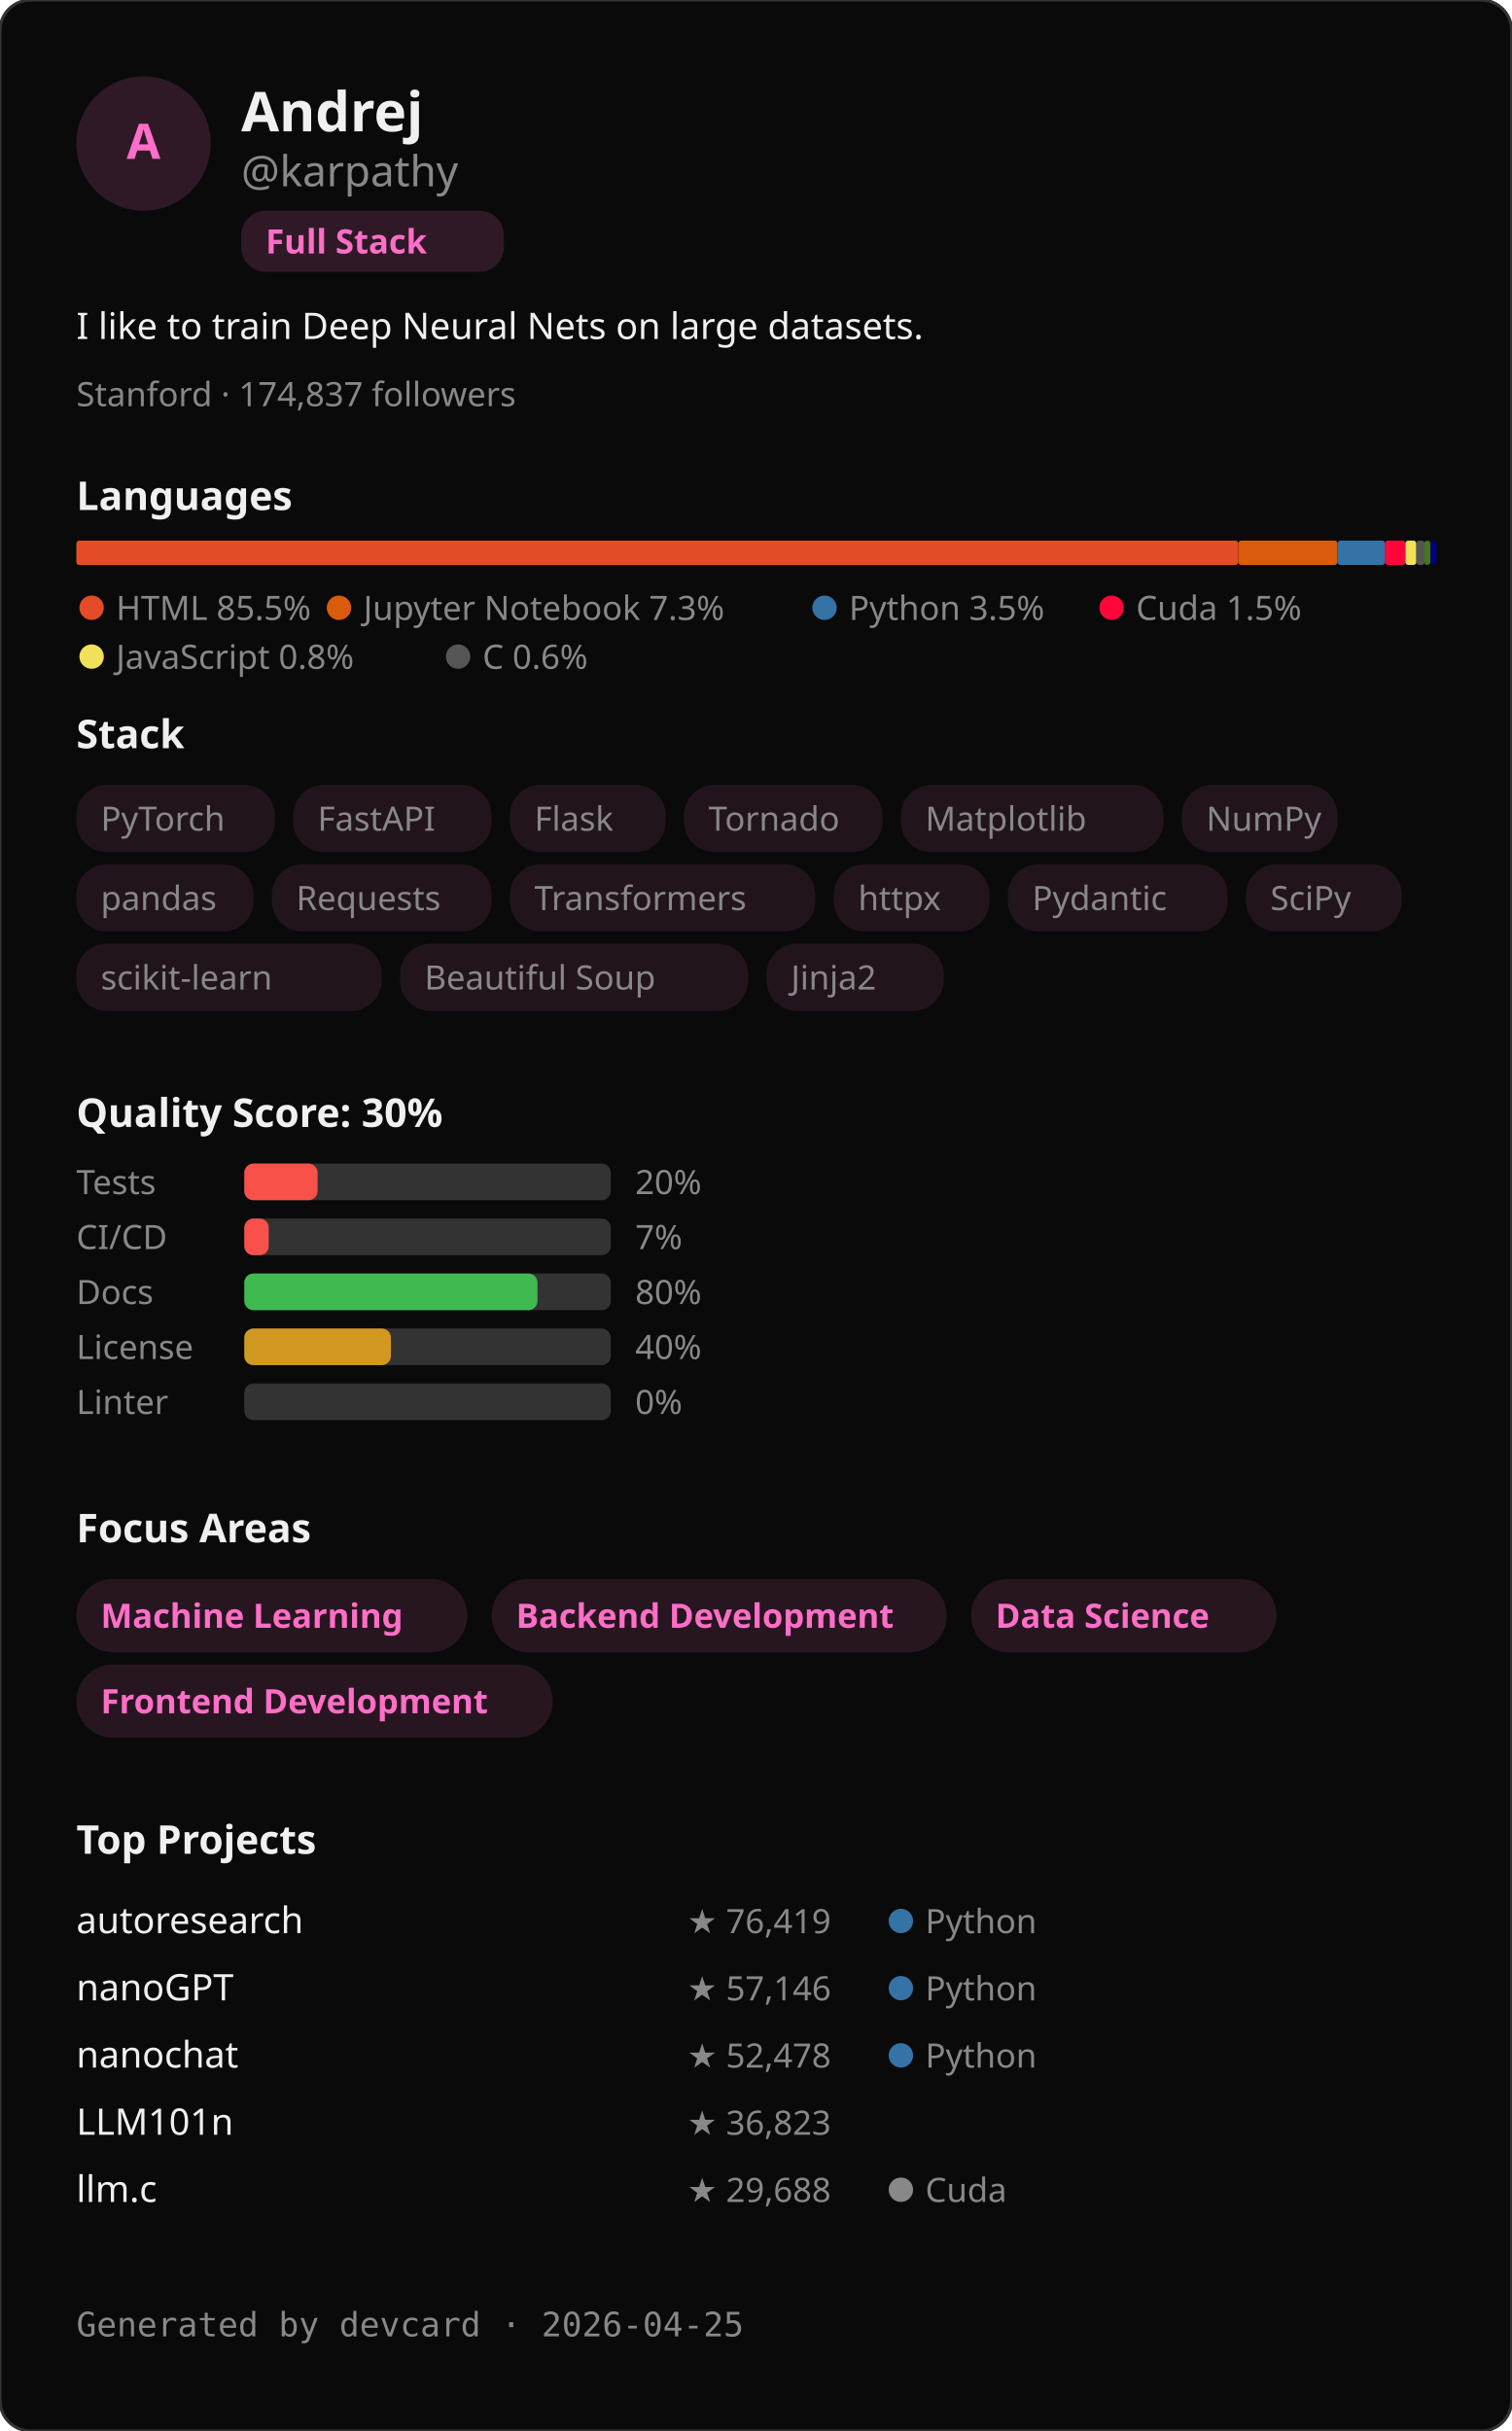
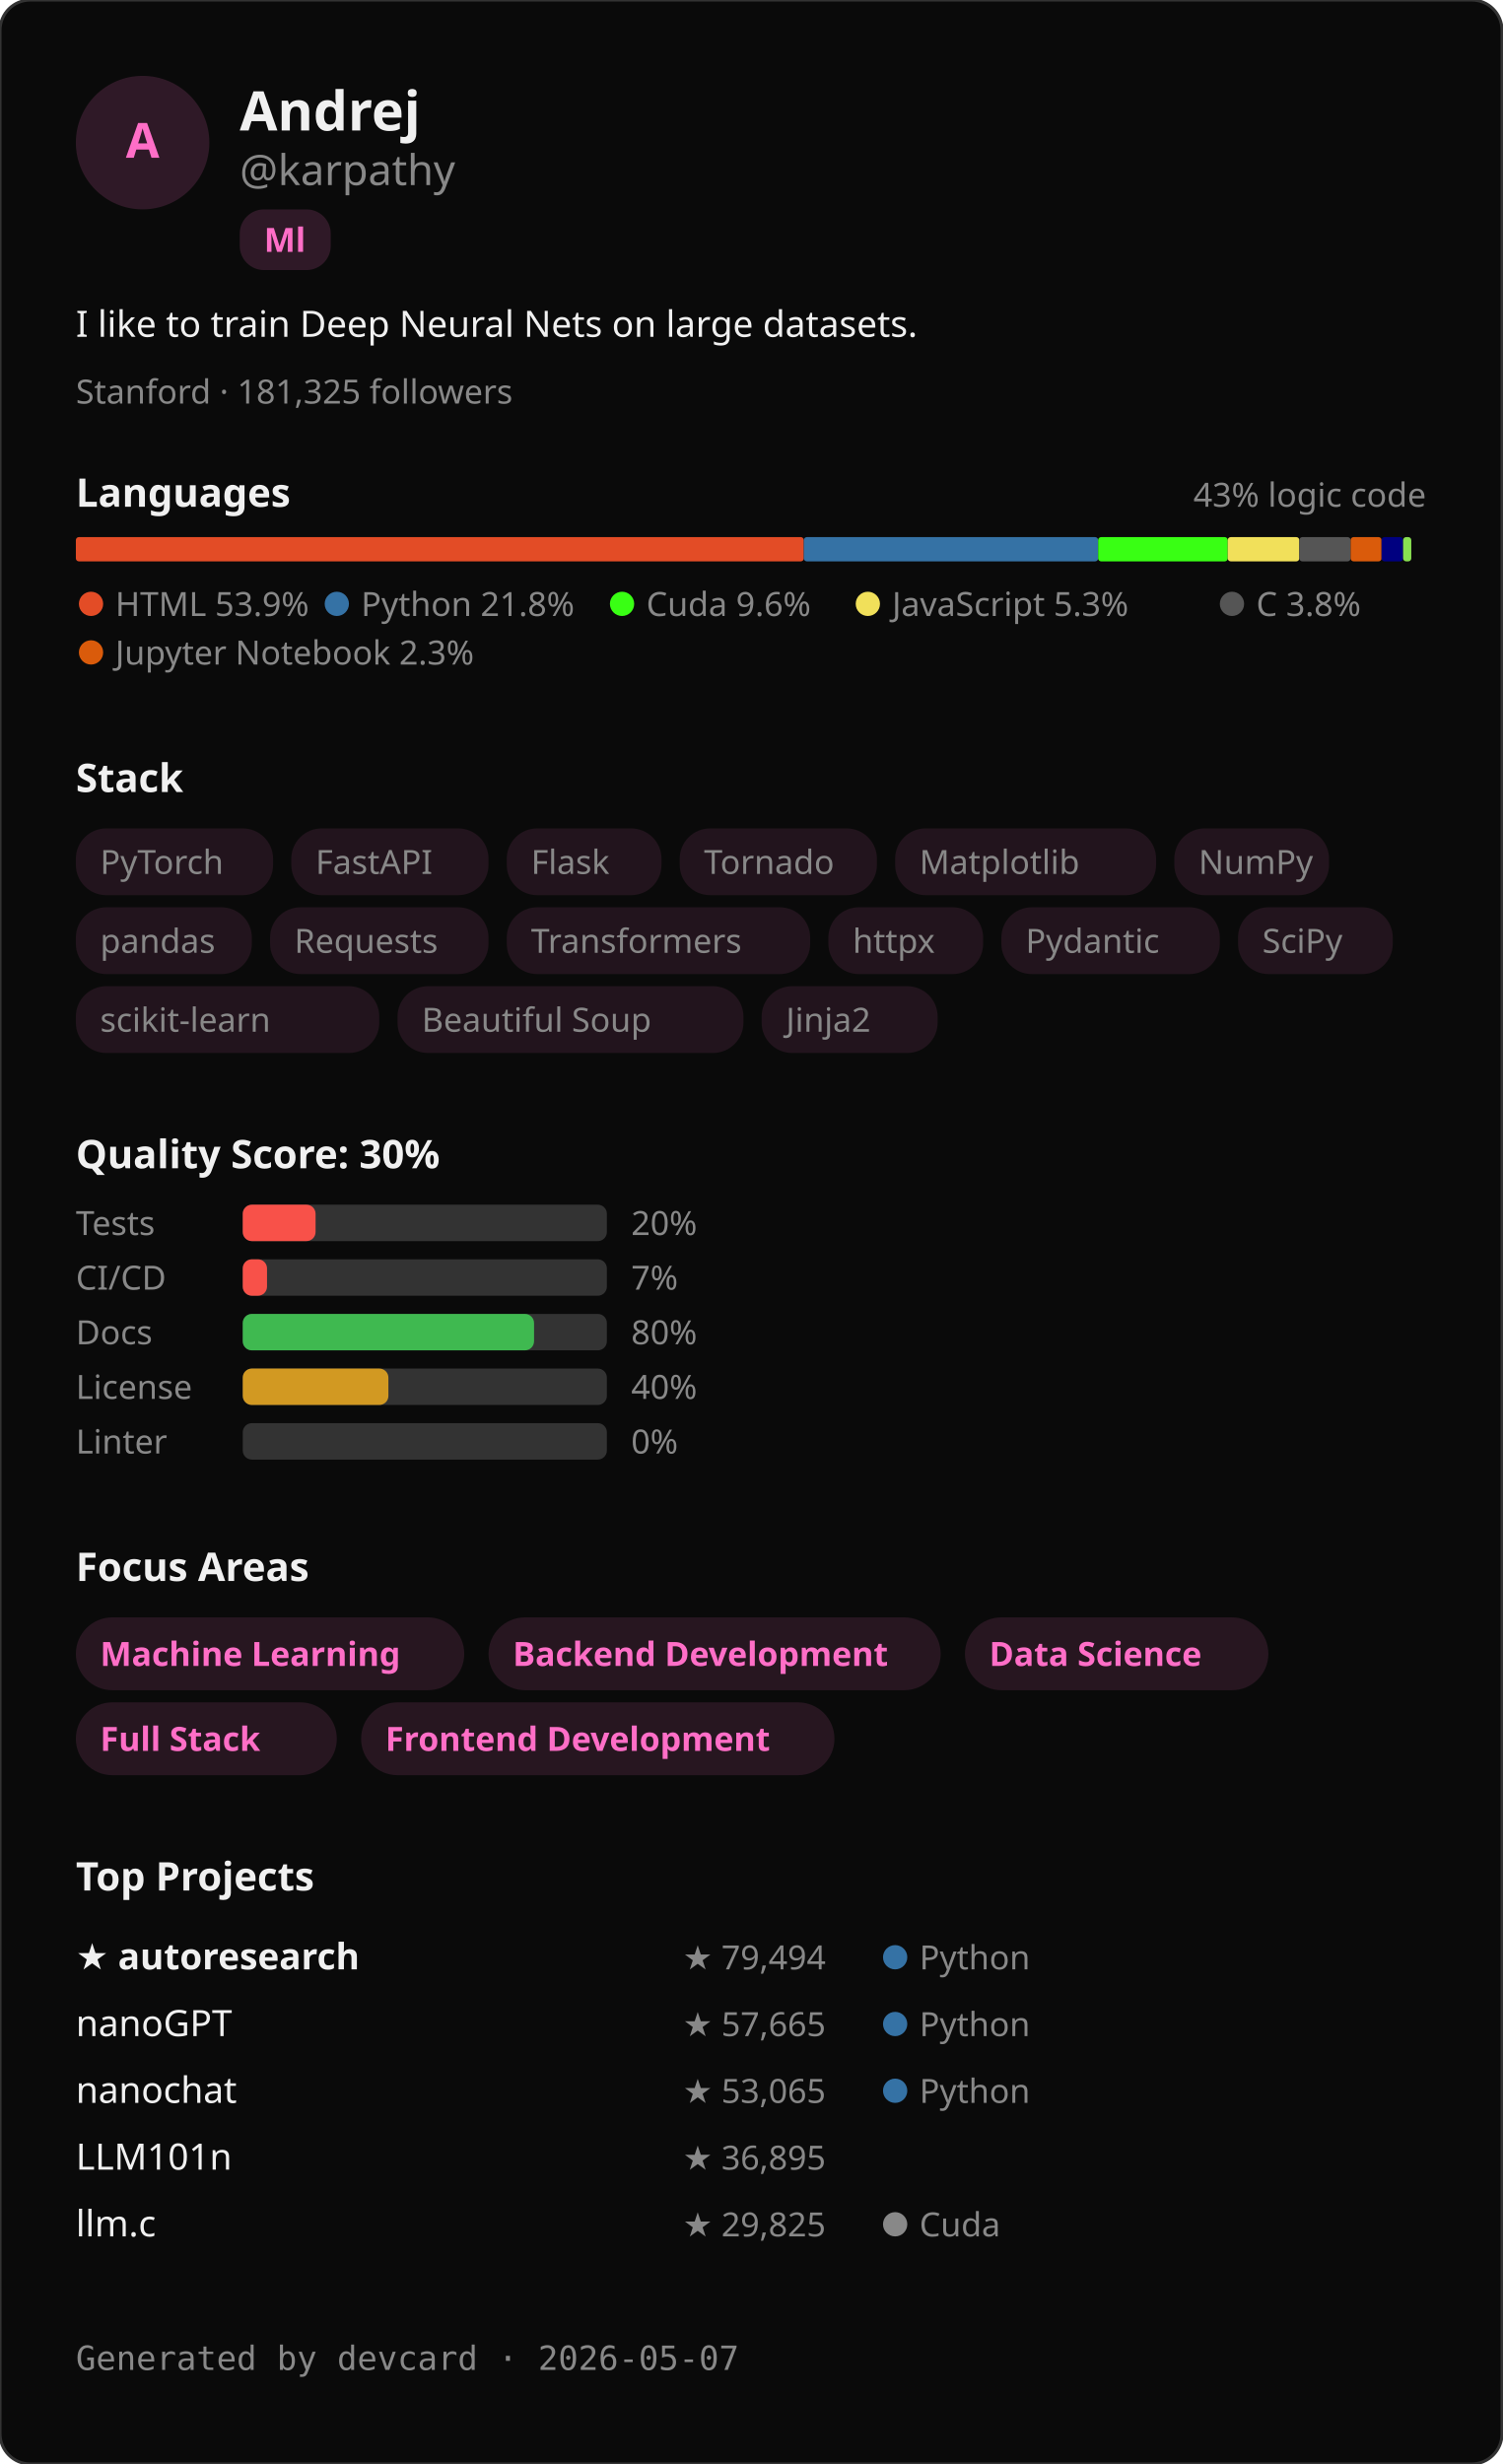
- <svg xmlns="http://www.w3.org/2000/svg" width="495" height="796" viewBox="0 0 495 796">
+ <svg xmlns="http://www.w3.org/2000/svg" width="495" height="812" viewBox="0 0 495 812">
  <style>
    .header { font: 600 18px "Segoe UI", Ubuntu, "Helvetica Neue", sans-serif; fill: #f0f0f0; }
    .subheader { font: 400 14px "Segoe UI", Ubuntu, "Helvetica Neue", sans-serif; fill: #888888; }
    .body { font: 400 12px "Segoe UI", Ubuntu, "Helvetica Neue", sans-serif; fill: #f0f0f0; }
    .small { font: 400 11px "Segoe UI", Ubuntu, "Helvetica Neue", sans-serif; fill: #888888; }
    .label { font: 600 13px "Segoe UI", Ubuntu, "Helvetica Neue", sans-serif; fill: #f0f0f0; }
    .mono { font: 400 11px "SF Mono", "Cascadia Code", Consolas, monospace; fill: #888888; }
    .accent { fill: #ff6ec7; }
    @keyframes fadeIn { from { opacity: 0; } to { opacity: 1; } }
    .section { animation: fadeIn 0.3s ease-in; }
  </style>
-   <rect width="495" height="796" rx="10" fill="#0a0a0a" stroke="#333333" stroke-width="1" />
+   <rect width="495" height="812" rx="10" fill="#0a0a0a" stroke="#333333" stroke-width="1" />
  <g class="section" transform="translate(25, 25)">
    <circle cx="22" cy="22" r="22" fill="#ff6ec7" opacity="0.15" />
    <text x="22" y="27" text-anchor="middle" style="font: 600 16px 'Segoe UI', Ubuntu, 'Helvetica Neue', sans-serif; fill: #ff6ec7;">A</text>
    <text x="54" y="18" class="header">Andrej</text>
    <text x="54" y="36" class="subheader">@karpathy</text>
-     <rect x="54" y="44" rx="8" ry="8" width="86" height="20" fill="#ff6ec7" opacity="0.15" />
-     <text x="62" y="58" style="font: 600 11px 'Segoe UI', Ubuntu, 'Helvetica Neue', sans-serif; fill: #ff6ec7;">Full Stack</text>
+     <rect x="54" y="44" rx="8" ry="8" width="30" height="20" fill="#ff6ec7" opacity="0.15" />
+     <text x="62" y="58" style="font: 600 11px 'Segoe UI', Ubuntu, 'Helvetica Neue', sans-serif; fill: #ff6ec7;">Ml</text>
    <text x="0" y="86" class="body">I like to train Deep Neural Nets on large datasets.</text>
-     <text x="0" y="108" class="small">Stanford · 174,837 followers</text>
+     <text x="0" y="108" class="small">Stanford · 181,325 followers</text>
  </g>
  <g class="section" transform="translate(25, 153)">
    <text x="0" y="14" class="label">Languages</text>
-     <rect x="0.0" y="24" width="380.5" height="8" rx="1" fill="#e34c26" />
-     <rect x="380.5" y="24" width="32.5" height="8" rx="1" fill="#DA5B0B" />
-     <rect x="413.0" y="24" width="15.6" height="8" rx="1" fill="#3572A5" />
-     <rect x="428.5" y="24" width="6.7" height="8" rx="1" fill="#ff073a" />
-     <rect x="435.2" y="24" width="3.6" height="8" rx="1" fill="#f1e05a" />
-     <rect x="438.8" y="24" width="2.7" height="8" rx="1" fill="#555555" />
-     <rect x="441.4" y="24" width="2.0" height="8" rx="1" fill="#427819" />
-     <rect x="443.4" y="24" width="2.0" height="8" rx="1" fill="#000080" />
+     <text x="445" y="14" text-anchor="end" class="small">43% logic code</text>
+     <rect x="0.0" y="24" width="239.9" height="8" rx="1" fill="#e34c26" />
+     <rect x="239.9" y="24" width="97.0" height="8" rx="1" fill="#3572A5" />
+     <rect x="336.9" y="24" width="42.7" height="8" rx="1" fill="#39ff14" />
+     <rect x="379.6" y="24" width="23.6" height="8" rx="1" fill="#f1e05a" />
+     <rect x="403.2" y="24" width="16.9" height="8" rx="1" fill="#555555" />
+     <rect x="420.1" y="24" width="10.2" height="8" rx="1" fill="#DA5B0B" />
+     <rect x="430.3" y="24" width="7.1" height="8" rx="1" fill="#000080" />
+     <rect x="437.4" y="24" width="2.7" height="8" rx="1" fill="#89e051" />
    <circle cx="5.0" cy="46" r="4" fill="#e34c26" />
-     <text x="13.0" y="50" class="small">HTML 85.5%</text>
-     <circle cx="86.0" cy="46" r="4" fill="#DA5B0B" />
-     <text x="94.0" y="50" class="small">Jupyter Notebook 7.3%</text>
-     <circle cx="245.0" cy="46" r="4" fill="#3572A5" />
-     <text x="253.0" y="50" class="small">Python 3.5%</text>
-     <circle cx="339.0" cy="46" r="4" fill="#ff073a" />
-     <text x="347.0" y="50" class="small">Cuda 1.5%</text>
-     <circle cx="5" cy="62" r="4" fill="#f1e05a" />
-     <text x="13" y="66" class="small">JavaScript 0.8%</text>
-     <circle cx="125.0" cy="62" r="4" fill="#555555" />
-     <text x="133.0" y="66" class="small">C 0.6%</text>
+     <text x="13.0" y="50" class="small">HTML 53.9%</text>
+     <circle cx="86.0" cy="46" r="4" fill="#3572A5" />
+     <text x="94.0" y="50" class="small">Python 21.8%</text>
+     <circle cx="180.0" cy="46" r="4" fill="#39ff14" />
+     <text x="188.0" y="50" class="small">Cuda 9.6%</text>
+     <circle cx="261.0" cy="46" r="4" fill="#f1e05a" />
+     <text x="269.0" y="50" class="small">JavaScript 5.3%</text>
+     <circle cx="381.0" cy="46" r="4" fill="#555555" />
+     <text x="389.0" y="50" class="small">C 3.8%</text>
+     <circle cx="5" cy="62" r="4" fill="#DA5B0B" />
+     <text x="13" y="66" class="small">Jupyter Notebook 2.3%</text>
  </g>
-   <g class="section" transform="translate(25, 231)">
+   <g class="section" transform="translate(25, 247)">
    <text x="0" y="14" class="label">Stack</text>
    <rect x="0.0" y="26" rx="10" ry="10" width="65" height="22" fill="#ff6ec7" opacity="0.1" />
    <text x="8.0" y="41" class="small">PyTorch</text>
    <rect x="71.0" y="26" rx="10" ry="10" width="65" height="22" fill="#ff6ec7" opacity="0.1" />
    <text x="79.0" y="41" class="small">FastAPI</text>
    <rect x="142.0" y="26" rx="10" ry="10" width="51" height="22" fill="#ff6ec7" opacity="0.1" />
    <text x="150.0" y="41" class="small">Flask</text>
    <rect x="199.0" y="26" rx="10" ry="10" width="65" height="22" fill="#ff6ec7" opacity="0.1" />
    <text x="207.0" y="41" class="small">Tornado</text>
    <rect x="270.0" y="26" rx="10" ry="10" width="86" height="22" fill="#ff6ec7" opacity="0.1" />
    <text x="278.0" y="41" class="small">Matplotlib</text>
    <rect x="362.0" y="26" rx="10" ry="10" width="51" height="22" fill="#ff6ec7" opacity="0.1" />
    <text x="370.0" y="41" class="small">NumPy</text>
    <rect x="0.0" y="52" rx="10" ry="10" width="58" height="22" fill="#ff6ec7" opacity="0.1" />
    <text x="8.0" y="67" class="small">pandas</text>
    <rect x="64.0" y="52" rx="10" ry="10" width="72" height="22" fill="#ff6ec7" opacity="0.1" />
    <text x="72.0" y="67" class="small">Requests</text>
    <rect x="142.0" y="52" rx="10" ry="10" width="100" height="22" fill="#ff6ec7" opacity="0.1" />
    <text x="150.0" y="67" class="small">Transformers</text>
    <rect x="248.0" y="52" rx="10" ry="10" width="51" height="22" fill="#ff6ec7" opacity="0.1" />
    <text x="256.0" y="67" class="small">httpx</text>
    <rect x="305.0" y="52" rx="10" ry="10" width="72" height="22" fill="#ff6ec7" opacity="0.1" />
    <text x="313.0" y="67" class="small">Pydantic</text>
    <rect x="383.0" y="52" rx="10" ry="10" width="51" height="22" fill="#ff6ec7" opacity="0.1" />
    <text x="391.0" y="67" class="small">SciPy</text>
    <rect x="0.0" y="78" rx="10" ry="10" width="100" height="22" fill="#ff6ec7" opacity="0.1" />
    <text x="8.0" y="93" class="small">scikit-learn</text>
    <rect x="106.0" y="78" rx="10" ry="10" width="114" height="22" fill="#ff6ec7" opacity="0.1" />
    <text x="114.0" y="93" class="small">Beautiful Soup</text>
    <rect x="226.0" y="78" rx="10" ry="10" width="58" height="22" fill="#ff6ec7" opacity="0.1" />
    <text x="234.0" y="93" class="small">Jinja2</text>
  </g>
-   <g class="section" transform="translate(25, 355)">
+   <g class="section" transform="translate(25, 371)">
    <text x="0" y="14" class="label">Quality Score: 30%</text>
    <text x="0" y="36" class="small">Tests</text>
    <rect x="55" y="26" width="120" height="12" rx="3" fill="#333333" />
    <rect x="55" y="26" width="24.0" height="12" rx="3" fill="#f85149" />
    <text x="183" y="36" class="small">20%</text>
    <text x="0" y="54" class="small">CI/CD</text>
    <rect x="55" y="44" width="120" height="12" rx="3" fill="#333333" />
    <rect x="55" y="44" width="8.0" height="12" rx="3" fill="#f85149" />
    <text x="183" y="54" class="small">7%</text>
    <text x="0" y="72" class="small">Docs</text>
    <rect x="55" y="62" width="120" height="12" rx="3" fill="#333333" />
    <rect x="55" y="62" width="96.0" height="12" rx="3" fill="#3fb950" />
    <text x="183" y="72" class="small">80%</text>
    <text x="0" y="90" class="small">License</text>
    <rect x="55" y="80" width="120" height="12" rx="3" fill="#333333" />
    <rect x="55" y="80" width="48.0" height="12" rx="3" fill="#d29922" />
    <text x="183" y="90" class="small">40%</text>
    <text x="0" y="108" class="small">Linter</text>
    <rect x="55" y="98" width="120" height="12" rx="3" fill="#333333" />
    <rect x="55" y="98" width="0.0" height="12" rx="3" fill="#f85149" />
    <text x="183" y="108" class="small">0%</text>
  </g>
-   <g class="section" transform="translate(25, 491)">
+   <g class="section" transform="translate(25, 507)">
    <text x="0" y="14" class="label">Focus Areas</text>
    <rect x="0.0" y="26" rx="12" ry="12" width="128" height="24" fill="#ff6ec7" opacity="0.12" />
    <text x="8.0" y="42" style="font: 600 11px 'Segoe UI', Ubuntu, 'Helvetica Neue', sans-serif; fill: #ff6ec7;">Machine Learning</text>
    <rect x="136.0" y="26" rx="12" ry="12" width="149" height="24" fill="#ff6ec7" opacity="0.12" />
    <text x="144.0" y="42" style="font: 600 11px 'Segoe UI', Ubuntu, 'Helvetica Neue', sans-serif; fill: #ff6ec7;">Backend Development</text>
    <rect x="293.0" y="26" rx="12" ry="12" width="100" height="24" fill="#ff6ec7" opacity="0.12" />
    <text x="301.0" y="42" style="font: 600 11px 'Segoe UI', Ubuntu, 'Helvetica Neue', sans-serif; fill: #ff6ec7;">Data Science</text>
-     <rect x="0.0" y="54" rx="12" ry="12" width="156" height="24" fill="#ff6ec7" opacity="0.12" />
-     <text x="8.0" y="70" style="font: 600 11px 'Segoe UI', Ubuntu, 'Helvetica Neue', sans-serif; fill: #ff6ec7;">Frontend Development</text>
+     <rect x="0.0" y="54" rx="12" ry="12" width="86" height="24" fill="#ff6ec7" opacity="0.12" />
+     <text x="8.0" y="70" style="font: 600 11px 'Segoe UI', Ubuntu, 'Helvetica Neue', sans-serif; fill: #ff6ec7;">Full Stack</text>
+     <rect x="94.0" y="54" rx="12" ry="12" width="156" height="24" fill="#ff6ec7" opacity="0.12" />
+     <text x="102.0" y="70" style="font: 600 11px 'Segoe UI', Ubuntu, 'Helvetica Neue', sans-serif; fill: #ff6ec7;">Frontend Development</text>
  </g>
-   <g class="section" transform="translate(25, 593)">
+   <g class="section" transform="translate(25, 609)">
    <text x="0" y="14" class="label">Top Projects</text>
-     <text x="0" y="40" class="body">autoresearch</text>
-     <text x="200" y="40" class="small">★ 76,419</text>
+     <text x="0" y="40" style="font-weight: 600;" class="body">★ autoresearch</text>
+     <text x="200" y="40" class="small">★ 79,494</text>
    <circle cx="270" cy="36" r="4" fill="#3572A5" />
    <text x="278" y="40" class="small">Python</text>
-     <text x="0" y="62" class="body">nanoGPT</text>
-     <text x="200" y="62" class="small">★ 57,146</text>
+     <text x="0" y="62" style="font-weight: 400;" class="body">nanoGPT</text>
+     <text x="200" y="62" class="small">★ 57,665</text>
    <circle cx="270" cy="58" r="4" fill="#3572A5" />
    <text x="278" y="62" class="small">Python</text>
-     <text x="0" y="84" class="body">nanochat</text>
-     <text x="200" y="84" class="small">★ 52,478</text>
+     <text x="0" y="84" style="font-weight: 400;" class="body">nanochat</text>
+     <text x="200" y="84" class="small">★ 53,065</text>
    <circle cx="270" cy="80" r="4" fill="#3572A5" />
    <text x="278" y="84" class="small">Python</text>
-     <text x="0" y="106" class="body">LLM101n</text>
-     <text x="200" y="106" class="small">★ 36,823</text>
-     <text x="0" y="128" class="body">llm.c</text>
-     <text x="200" y="128" class="small">★ 29,688</text>
+     <text x="0" y="106" style="font-weight: 400;" class="body">LLM101n</text>
+     <text x="200" y="106" class="small">★ 36,895</text>
+     <text x="0" y="128" style="font-weight: 400;" class="body">llm.c</text>
+     <text x="200" y="128" class="small">★ 29,825</text>
    <circle cx="270" cy="124" r="4" fill="#888888" />
    <text x="278" y="128" class="small">Cuda</text>
  </g>
-   <g class="section" transform="translate(25, 751)">
-     <text x="0" y="14" class="mono">Generated by devcard · 2026-04-25</text>
+   <g class="section" transform="translate(25, 767)">
+     <text x="0" y="14" class="mono">Generated by devcard · 2026-05-07</text>
  </g>
</svg>
